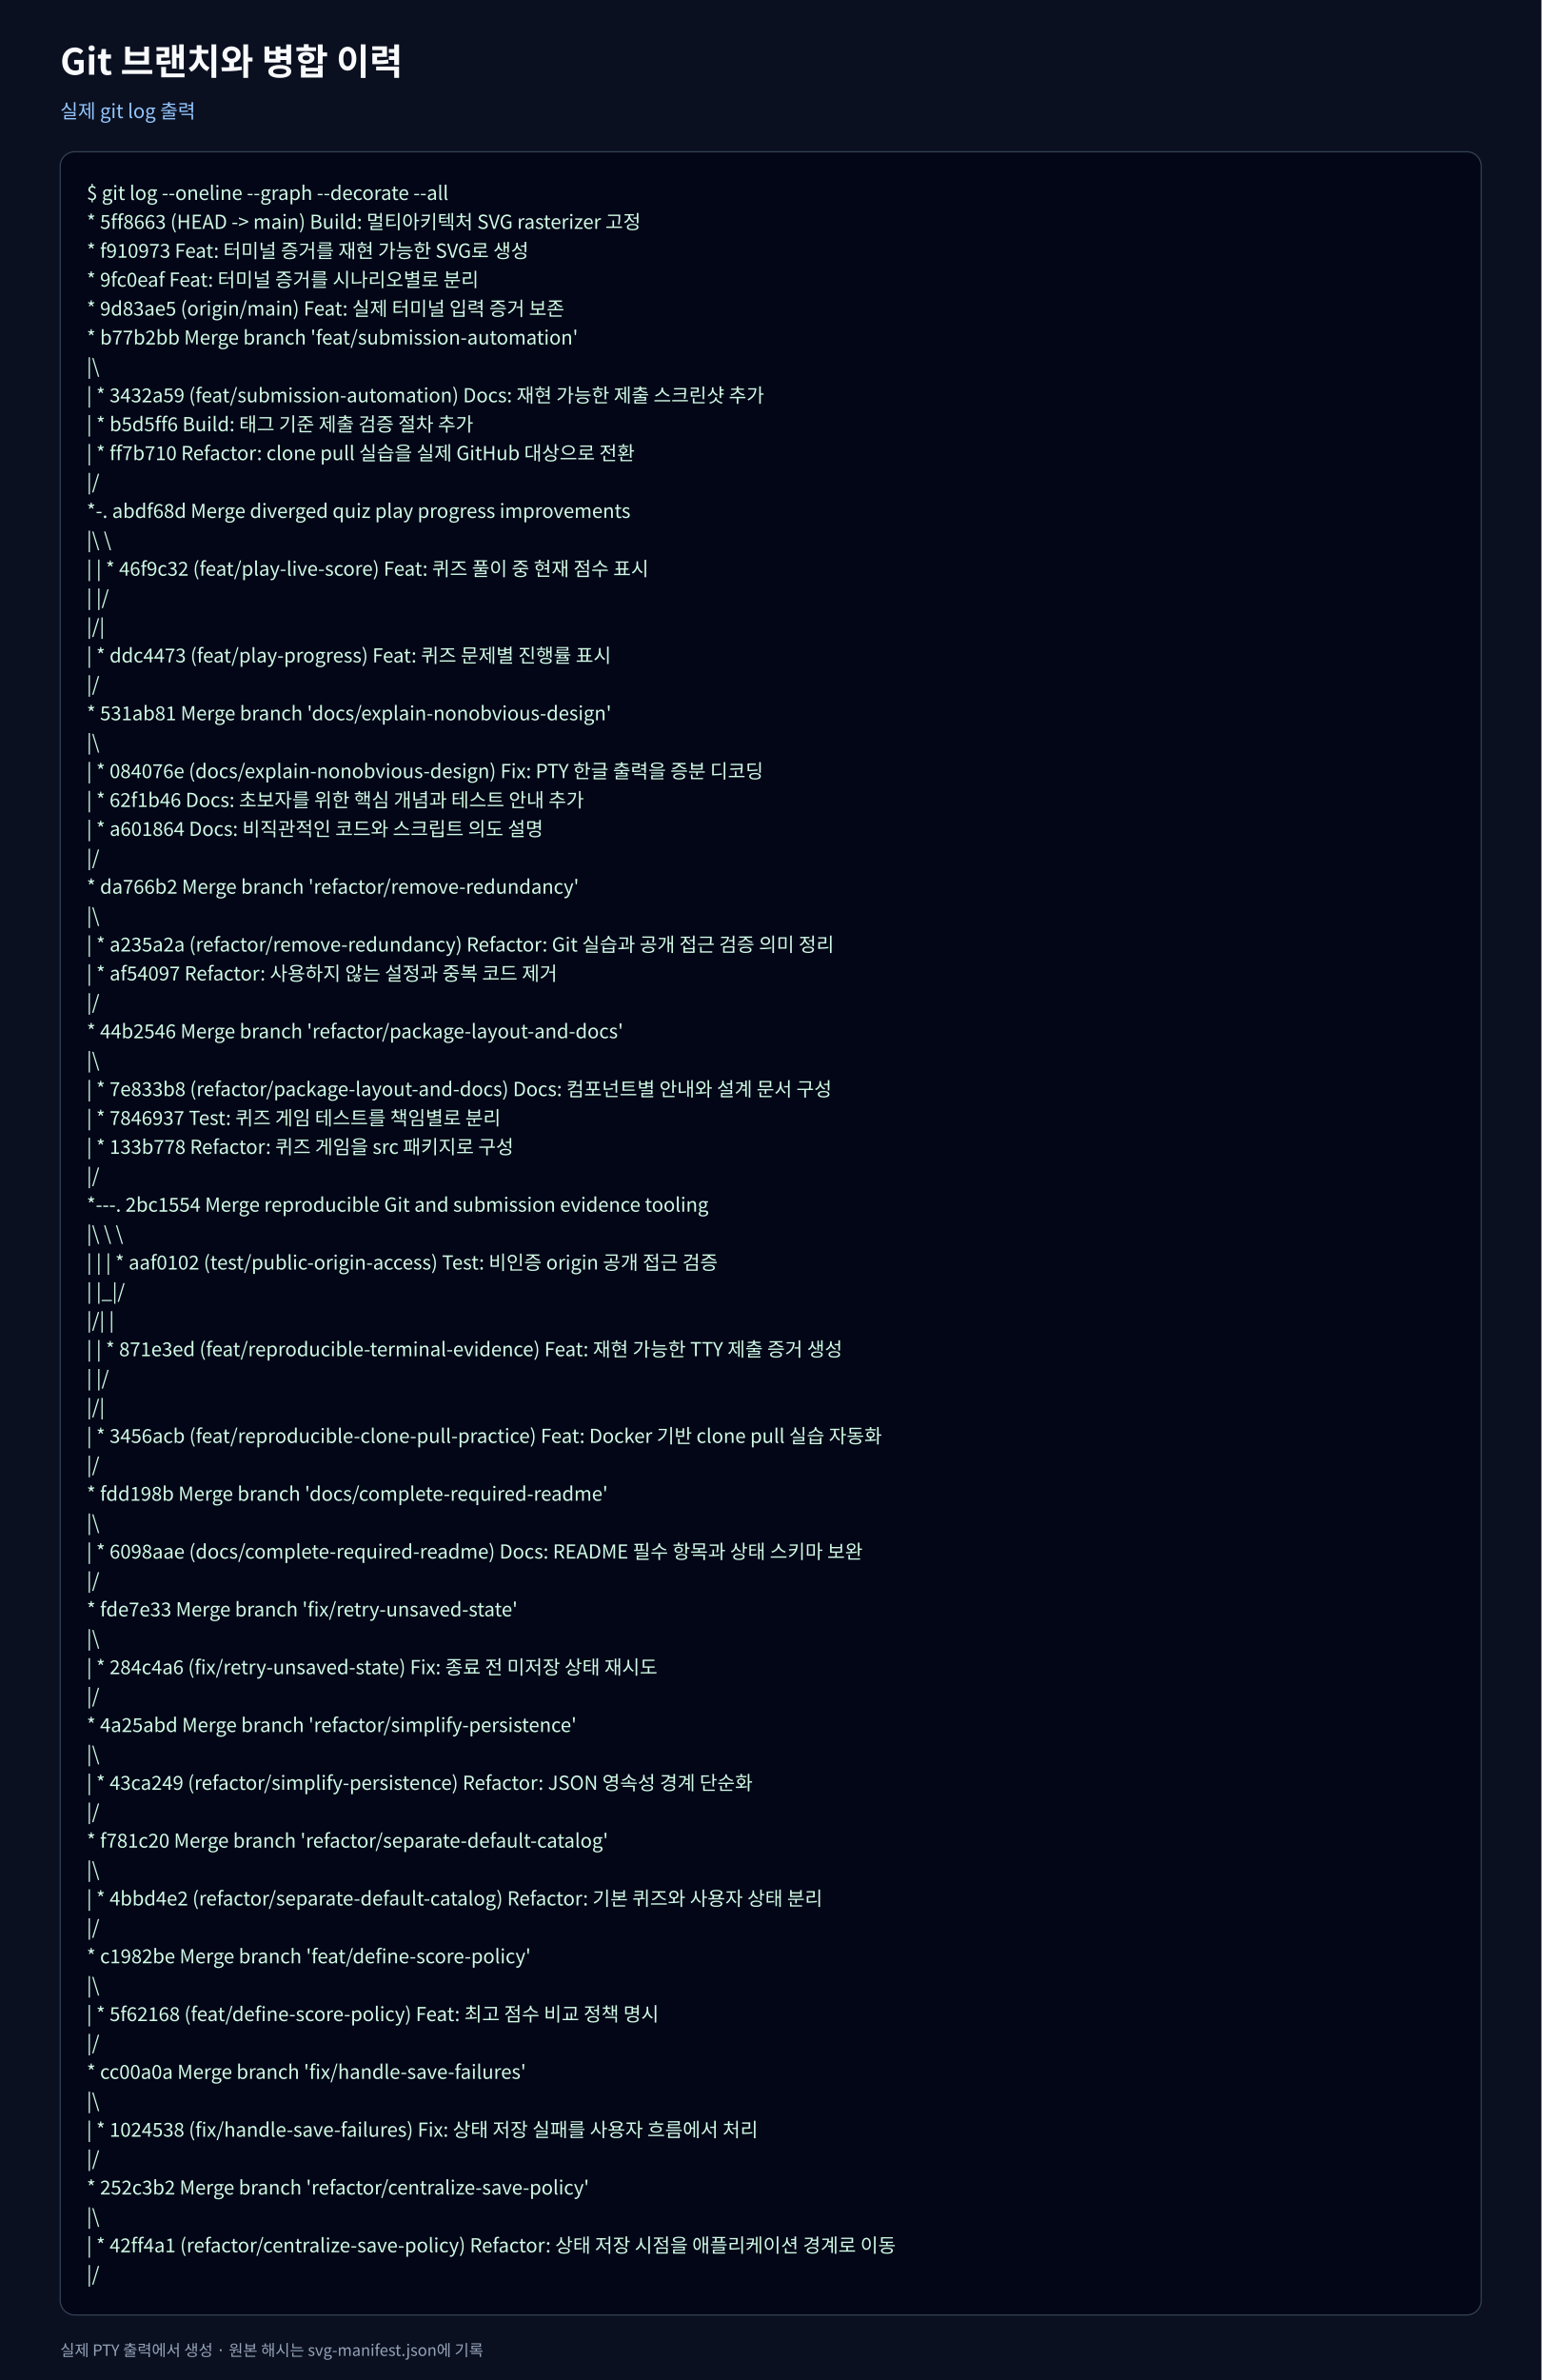
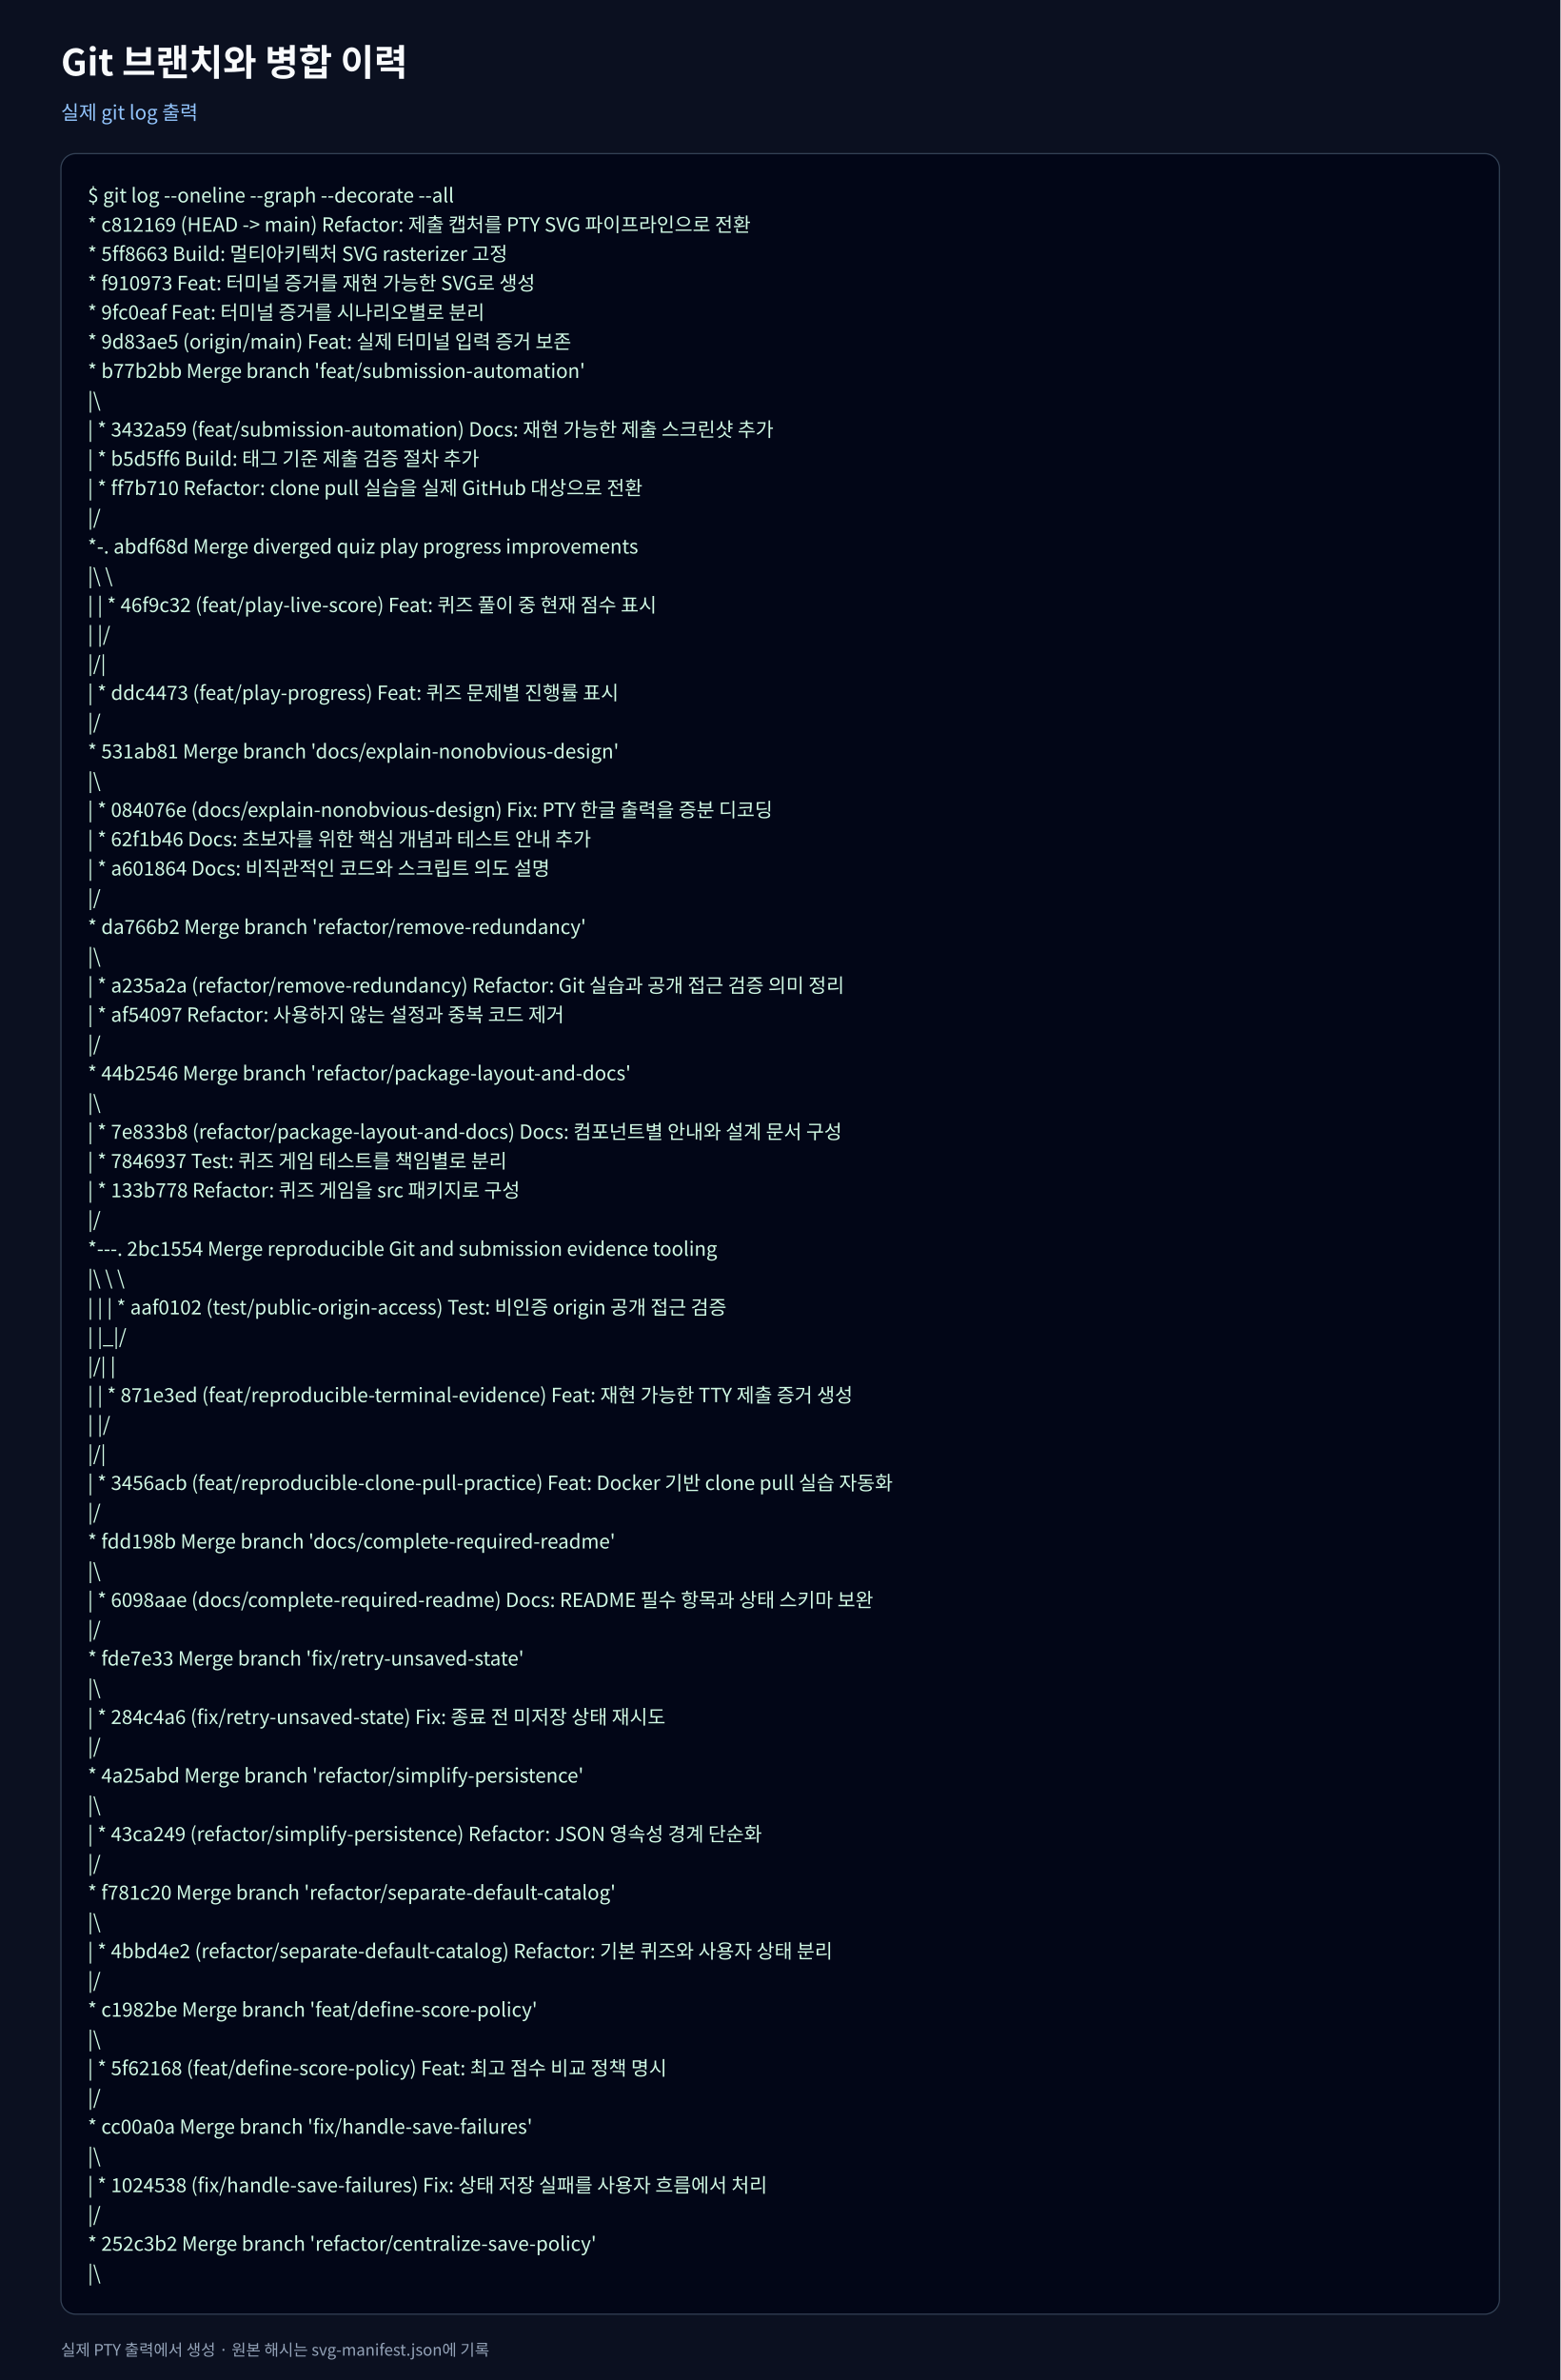
- <svg xmlns="http://www.w3.org/2000/svg" width="1280" height="1976" viewBox="0 0 1280 1976">
-   <rect width="1280" height="1976" fill="#0b1020" />
+ <svg xmlns="http://www.w3.org/2000/svg" width="1280" height="1952" viewBox="0 0 1280 1952">
+   <rect width="1280" height="1952" fill="#0b1020" />
  <text x="50" y="62" fill="#f8fafc" font-family="Noto Sans CJK KR" font-size="30" font-weight="700">Git 브랜치와 병합 이력</text>
  <text x="50" y="98" fill="#93c5fd" font-family="Noto Sans CJK KR" font-size="16">실제 git log 출력</text>
-   <rect x="50" y="126" width="1180" height="1796" rx="12" fill="#020617" stroke="#334155" />
+   <rect x="50" y="126" width="1180" height="1772" rx="12" fill="#020617" stroke="#334155" />
  <text fill="#d1fae5" font-family="Noto Sans CJK KR" font-size="16">
    <tspan x="72" y="166">$ git log --oneline --graph --decorate --all</tspan>
-     <tspan x="72" y="190">* 5ff8663 (HEAD -&gt; main) Build: 멀티아키텍처 SVG rasterizer 고정</tspan>
-     <tspan x="72" y="214">* f910973 Feat: 터미널 증거를 재현 가능한 SVG로 생성</tspan>
-     <tspan x="72" y="238">* 9fc0eaf Feat: 터미널 증거를 시나리오별로 분리</tspan>
-     <tspan x="72" y="262">* 9d83ae5 (origin/main) Feat: 실제 터미널 입력 증거 보존</tspan>
-     <tspan x="72" y="286">*   b77b2bb Merge branch 'feat/submission-automation'</tspan>
-     <tspan x="72" y="310">|\</tspan>
-     <tspan x="72" y="334">| * 3432a59 (feat/submission-automation) Docs: 재현 가능한 제출 스크린샷 추가</tspan>
-     <tspan x="72" y="358">| * b5d5ff6 Build: 태그 기준 제출 검증 절차 추가</tspan>
-     <tspan x="72" y="382">| * ff7b710 Refactor: clone pull 실습을 실제 GitHub 대상으로 전환</tspan>
-     <tspan x="72" y="406">|/</tspan>
-     <tspan x="72" y="430">*-.   abdf68d Merge diverged quiz play progress improvements</tspan>
-     <tspan x="72" y="454">|\ \</tspan>
-     <tspan x="72" y="478">| | * 46f9c32 (feat/play-live-score) Feat: 퀴즈 풀이 중 현재 점수 표시</tspan>
-     <tspan x="72" y="502">| |/</tspan>
-     <tspan x="72" y="526">|/|</tspan>
-     <tspan x="72" y="550">| * ddc4473 (feat/play-progress) Feat: 퀴즈 문제별 진행률 표시</tspan>
-     <tspan x="72" y="574">|/</tspan>
-     <tspan x="72" y="598">*   531ab81 Merge branch 'docs/explain-nonobvious-design'</tspan>
-     <tspan x="72" y="622">|\</tspan>
-     <tspan x="72" y="646">| * 084076e (docs/explain-nonobvious-design) Fix: PTY 한글 출력을 증분 디코딩</tspan>
-     <tspan x="72" y="670">| * 62f1b46 Docs: 초보자를 위한 핵심 개념과 테스트 안내 추가</tspan>
-     <tspan x="72" y="694">| * a601864 Docs: 비직관적인 코드와 스크립트 의도 설명</tspan>
-     <tspan x="72" y="718">|/</tspan>
-     <tspan x="72" y="742">*   da766b2 Merge branch 'refactor/remove-redundancy'</tspan>
-     <tspan x="72" y="766">|\</tspan>
-     <tspan x="72" y="790">| * a235a2a (refactor/remove-redundancy) Refactor: Git 실습과 공개 접근 검증 의미 정리</tspan>
-     <tspan x="72" y="814">| * af54097 Refactor: 사용하지 않는 설정과 중복 코드 제거</tspan>
-     <tspan x="72" y="838">|/</tspan>
-     <tspan x="72" y="862">*   44b2546 Merge branch 'refactor/package-layout-and-docs'</tspan>
-     <tspan x="72" y="886">|\</tspan>
-     <tspan x="72" y="910">| * 7e833b8 (refactor/package-layout-and-docs) Docs: 컴포넌트별 안내와 설계 문서 구성</tspan>
-     <tspan x="72" y="934">| * 7846937 Test: 퀴즈 게임 테스트를 책임별로 분리</tspan>
-     <tspan x="72" y="958">| * 133b778 Refactor: 퀴즈 게임을 src 패키지로 구성</tspan>
-     <tspan x="72" y="982">|/</tspan>
-     <tspan x="72" y="1006">*---.   2bc1554 Merge reproducible Git and submission evidence tooling</tspan>
-     <tspan x="72" y="1030">|\ \ \</tspan>
-     <tspan x="72" y="1054">| | | * aaf0102 (test/public-origin-access) Test: 비인증 origin 공개 접근 검증</tspan>
-     <tspan x="72" y="1078">| |_|/</tspan>
-     <tspan x="72" y="1102">|/| |</tspan>
-     <tspan x="72" y="1126">| | * 871e3ed (feat/reproducible-terminal-evidence) Feat: 재현 가능한 TTY 제출 증거 생성</tspan>
-     <tspan x="72" y="1150">| |/</tspan>
-     <tspan x="72" y="1174">|/|</tspan>
-     <tspan x="72" y="1198">| * 3456acb (feat/reproducible-clone-pull-practice) Feat: Docker 기반 clone pull 실습 자동화</tspan>
-     <tspan x="72" y="1222">|/</tspan>
-     <tspan x="72" y="1246">*   fdd198b Merge branch 'docs/complete-required-readme'</tspan>
-     <tspan x="72" y="1270">|\</tspan>
-     <tspan x="72" y="1294">| * 6098aae (docs/complete-required-readme) Docs: README 필수 항목과 상태 스키마 보완</tspan>
-     <tspan x="72" y="1318">|/</tspan>
-     <tspan x="72" y="1342">*   fde7e33 Merge branch 'fix/retry-unsaved-state'</tspan>
-     <tspan x="72" y="1366">|\</tspan>
-     <tspan x="72" y="1390">| * 284c4a6 (fix/retry-unsaved-state) Fix: 종료 전 미저장 상태 재시도</tspan>
-     <tspan x="72" y="1414">|/</tspan>
-     <tspan x="72" y="1438">*   4a25abd Merge branch 'refactor/simplify-persistence'</tspan>
-     <tspan x="72" y="1462">|\</tspan>
-     <tspan x="72" y="1486">| * 43ca249 (refactor/simplify-persistence) Refactor: JSON 영속성 경계 단순화</tspan>
-     <tspan x="72" y="1510">|/</tspan>
-     <tspan x="72" y="1534">*   f781c20 Merge branch 'refactor/separate-default-catalog'</tspan>
-     <tspan x="72" y="1558">|\</tspan>
-     <tspan x="72" y="1582">| * 4bbd4e2 (refactor/separate-default-catalog) Refactor: 기본 퀴즈와 사용자 상태 분리</tspan>
-     <tspan x="72" y="1606">|/</tspan>
-     <tspan x="72" y="1630">*   c1982be Merge branch 'feat/define-score-policy'</tspan>
-     <tspan x="72" y="1654">|\</tspan>
-     <tspan x="72" y="1678">| * 5f62168 (feat/define-score-policy) Feat: 최고 점수 비교 정책 명시</tspan>
-     <tspan x="72" y="1702">|/</tspan>
-     <tspan x="72" y="1726">*   cc00a0a Merge branch 'fix/handle-save-failures'</tspan>
-     <tspan x="72" y="1750">|\</tspan>
-     <tspan x="72" y="1774">| * 1024538 (fix/handle-save-failures) Fix: 상태 저장 실패를 사용자 흐름에서 처리</tspan>
-     <tspan x="72" y="1798">|/</tspan>
-     <tspan x="72" y="1822">*   252c3b2 Merge branch 'refactor/centralize-save-policy'</tspan>
-     <tspan x="72" y="1846">|\</tspan>
-     <tspan x="72" y="1870">| * 42ff4a1 (refactor/centralize-save-policy) Refactor: 상태 저장 시점을 애플리케이션 경계로 이동</tspan>
-     <tspan x="72" y="1894">|/</tspan>
+     <tspan x="72" y="190">* c812169 (HEAD -&gt; main) Refactor: 제출 캡처를 PTY SVG 파이프라인으로 전환</tspan>
+     <tspan x="72" y="214">* 5ff8663 Build: 멀티아키텍처 SVG rasterizer 고정</tspan>
+     <tspan x="72" y="238">* f910973 Feat: 터미널 증거를 재현 가능한 SVG로 생성</tspan>
+     <tspan x="72" y="262">* 9fc0eaf Feat: 터미널 증거를 시나리오별로 분리</tspan>
+     <tspan x="72" y="286">* 9d83ae5 (origin/main) Feat: 실제 터미널 입력 증거 보존</tspan>
+     <tspan x="72" y="310">*   b77b2bb Merge branch 'feat/submission-automation'</tspan>
+     <tspan x="72" y="334">|\</tspan>
+     <tspan x="72" y="358">| * 3432a59 (feat/submission-automation) Docs: 재현 가능한 제출 스크린샷 추가</tspan>
+     <tspan x="72" y="382">| * b5d5ff6 Build: 태그 기준 제출 검증 절차 추가</tspan>
+     <tspan x="72" y="406">| * ff7b710 Refactor: clone pull 실습을 실제 GitHub 대상으로 전환</tspan>
+     <tspan x="72" y="430">|/</tspan>
+     <tspan x="72" y="454">*-.   abdf68d Merge diverged quiz play progress improvements</tspan>
+     <tspan x="72" y="478">|\ \</tspan>
+     <tspan x="72" y="502">| | * 46f9c32 (feat/play-live-score) Feat: 퀴즈 풀이 중 현재 점수 표시</tspan>
+     <tspan x="72" y="526">| |/</tspan>
+     <tspan x="72" y="550">|/|</tspan>
+     <tspan x="72" y="574">| * ddc4473 (feat/play-progress) Feat: 퀴즈 문제별 진행률 표시</tspan>
+     <tspan x="72" y="598">|/</tspan>
+     <tspan x="72" y="622">*   531ab81 Merge branch 'docs/explain-nonobvious-design'</tspan>
+     <tspan x="72" y="646">|\</tspan>
+     <tspan x="72" y="670">| * 084076e (docs/explain-nonobvious-design) Fix: PTY 한글 출력을 증분 디코딩</tspan>
+     <tspan x="72" y="694">| * 62f1b46 Docs: 초보자를 위한 핵심 개념과 테스트 안내 추가</tspan>
+     <tspan x="72" y="718">| * a601864 Docs: 비직관적인 코드와 스크립트 의도 설명</tspan>
+     <tspan x="72" y="742">|/</tspan>
+     <tspan x="72" y="766">*   da766b2 Merge branch 'refactor/remove-redundancy'</tspan>
+     <tspan x="72" y="790">|\</tspan>
+     <tspan x="72" y="814">| * a235a2a (refactor/remove-redundancy) Refactor: Git 실습과 공개 접근 검증 의미 정리</tspan>
+     <tspan x="72" y="838">| * af54097 Refactor: 사용하지 않는 설정과 중복 코드 제거</tspan>
+     <tspan x="72" y="862">|/</tspan>
+     <tspan x="72" y="886">*   44b2546 Merge branch 'refactor/package-layout-and-docs'</tspan>
+     <tspan x="72" y="910">|\</tspan>
+     <tspan x="72" y="934">| * 7e833b8 (refactor/package-layout-and-docs) Docs: 컴포넌트별 안내와 설계 문서 구성</tspan>
+     <tspan x="72" y="958">| * 7846937 Test: 퀴즈 게임 테스트를 책임별로 분리</tspan>
+     <tspan x="72" y="982">| * 133b778 Refactor: 퀴즈 게임을 src 패키지로 구성</tspan>
+     <tspan x="72" y="1006">|/</tspan>
+     <tspan x="72" y="1030">*---.   2bc1554 Merge reproducible Git and submission evidence tooling</tspan>
+     <tspan x="72" y="1054">|\ \ \</tspan>
+     <tspan x="72" y="1078">| | | * aaf0102 (test/public-origin-access) Test: 비인증 origin 공개 접근 검증</tspan>
+     <tspan x="72" y="1102">| |_|/</tspan>
+     <tspan x="72" y="1126">|/| |</tspan>
+     <tspan x="72" y="1150">| | * 871e3ed (feat/reproducible-terminal-evidence) Feat: 재현 가능한 TTY 제출 증거 생성</tspan>
+     <tspan x="72" y="1174">| |/</tspan>
+     <tspan x="72" y="1198">|/|</tspan>
+     <tspan x="72" y="1222">| * 3456acb (feat/reproducible-clone-pull-practice) Feat: Docker 기반 clone pull 실습 자동화</tspan>
+     <tspan x="72" y="1246">|/</tspan>
+     <tspan x="72" y="1270">*   fdd198b Merge branch 'docs/complete-required-readme'</tspan>
+     <tspan x="72" y="1294">|\</tspan>
+     <tspan x="72" y="1318">| * 6098aae (docs/complete-required-readme) Docs: README 필수 항목과 상태 스키마 보완</tspan>
+     <tspan x="72" y="1342">|/</tspan>
+     <tspan x="72" y="1366">*   fde7e33 Merge branch 'fix/retry-unsaved-state'</tspan>
+     <tspan x="72" y="1390">|\</tspan>
+     <tspan x="72" y="1414">| * 284c4a6 (fix/retry-unsaved-state) Fix: 종료 전 미저장 상태 재시도</tspan>
+     <tspan x="72" y="1438">|/</tspan>
+     <tspan x="72" y="1462">*   4a25abd Merge branch 'refactor/simplify-persistence'</tspan>
+     <tspan x="72" y="1486">|\</tspan>
+     <tspan x="72" y="1510">| * 43ca249 (refactor/simplify-persistence) Refactor: JSON 영속성 경계 단순화</tspan>
+     <tspan x="72" y="1534">|/</tspan>
+     <tspan x="72" y="1558">*   f781c20 Merge branch 'refactor/separate-default-catalog'</tspan>
+     <tspan x="72" y="1582">|\</tspan>
+     <tspan x="72" y="1606">| * 4bbd4e2 (refactor/separate-default-catalog) Refactor: 기본 퀴즈와 사용자 상태 분리</tspan>
+     <tspan x="72" y="1630">|/</tspan>
+     <tspan x="72" y="1654">*   c1982be Merge branch 'feat/define-score-policy'</tspan>
+     <tspan x="72" y="1678">|\</tspan>
+     <tspan x="72" y="1702">| * 5f62168 (feat/define-score-policy) Feat: 최고 점수 비교 정책 명시</tspan>
+     <tspan x="72" y="1726">|/</tspan>
+     <tspan x="72" y="1750">*   cc00a0a Merge branch 'fix/handle-save-failures'</tspan>
+     <tspan x="72" y="1774">|\</tspan>
+     <tspan x="72" y="1798">| * 1024538 (fix/handle-save-failures) Fix: 상태 저장 실패를 사용자 흐름에서 처리</tspan>
+     <tspan x="72" y="1822">|/</tspan>
+     <tspan x="72" y="1846">*   252c3b2 Merge branch 'refactor/centralize-save-policy'</tspan>
+     <tspan x="72" y="1870">|\</tspan>
  </text>
-   <text x="50" y="1956" fill="#94a3b8" font-family="Noto Sans CJK KR" font-size="13">실제 PTY 출력에서 생성 · 원본 해시는 svg-manifest.json에 기록</text>
+   <text x="50" y="1932" fill="#94a3b8" font-family="Noto Sans CJK KR" font-size="13">실제 PTY 출력에서 생성 · 원본 해시는 svg-manifest.json에 기록</text>
</svg>
